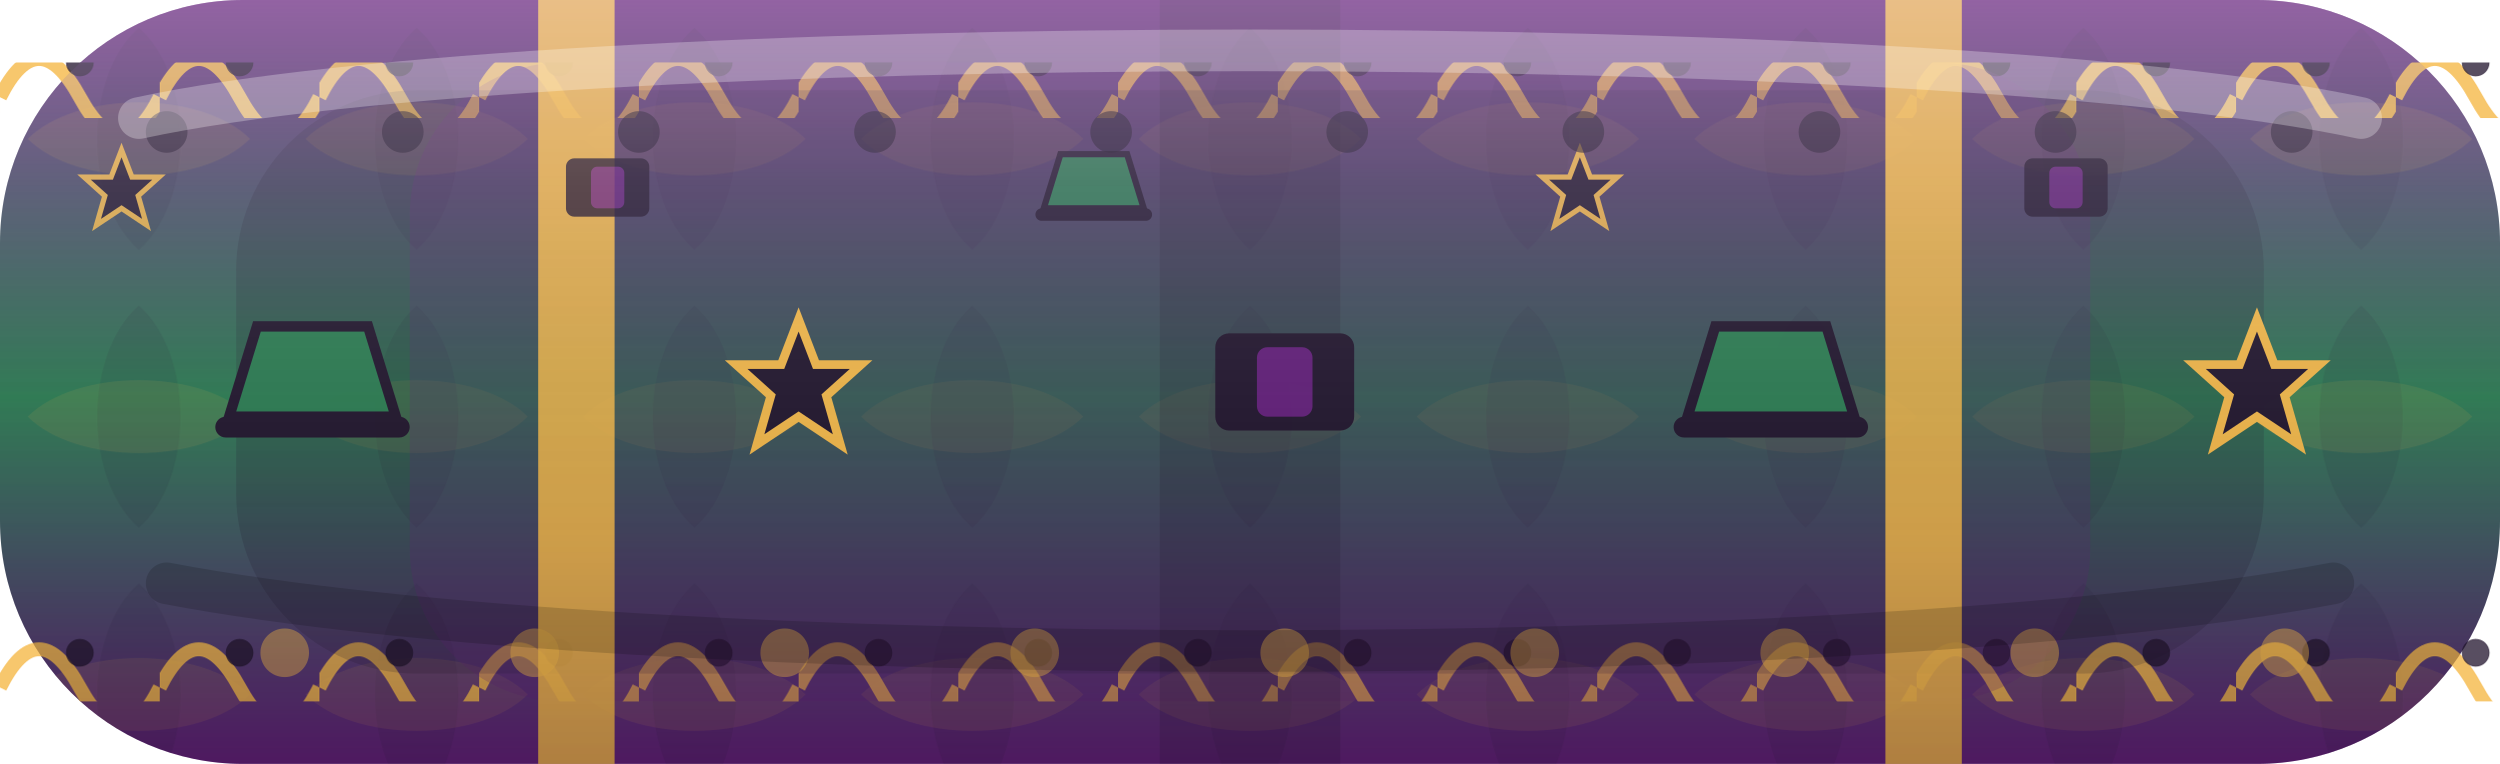
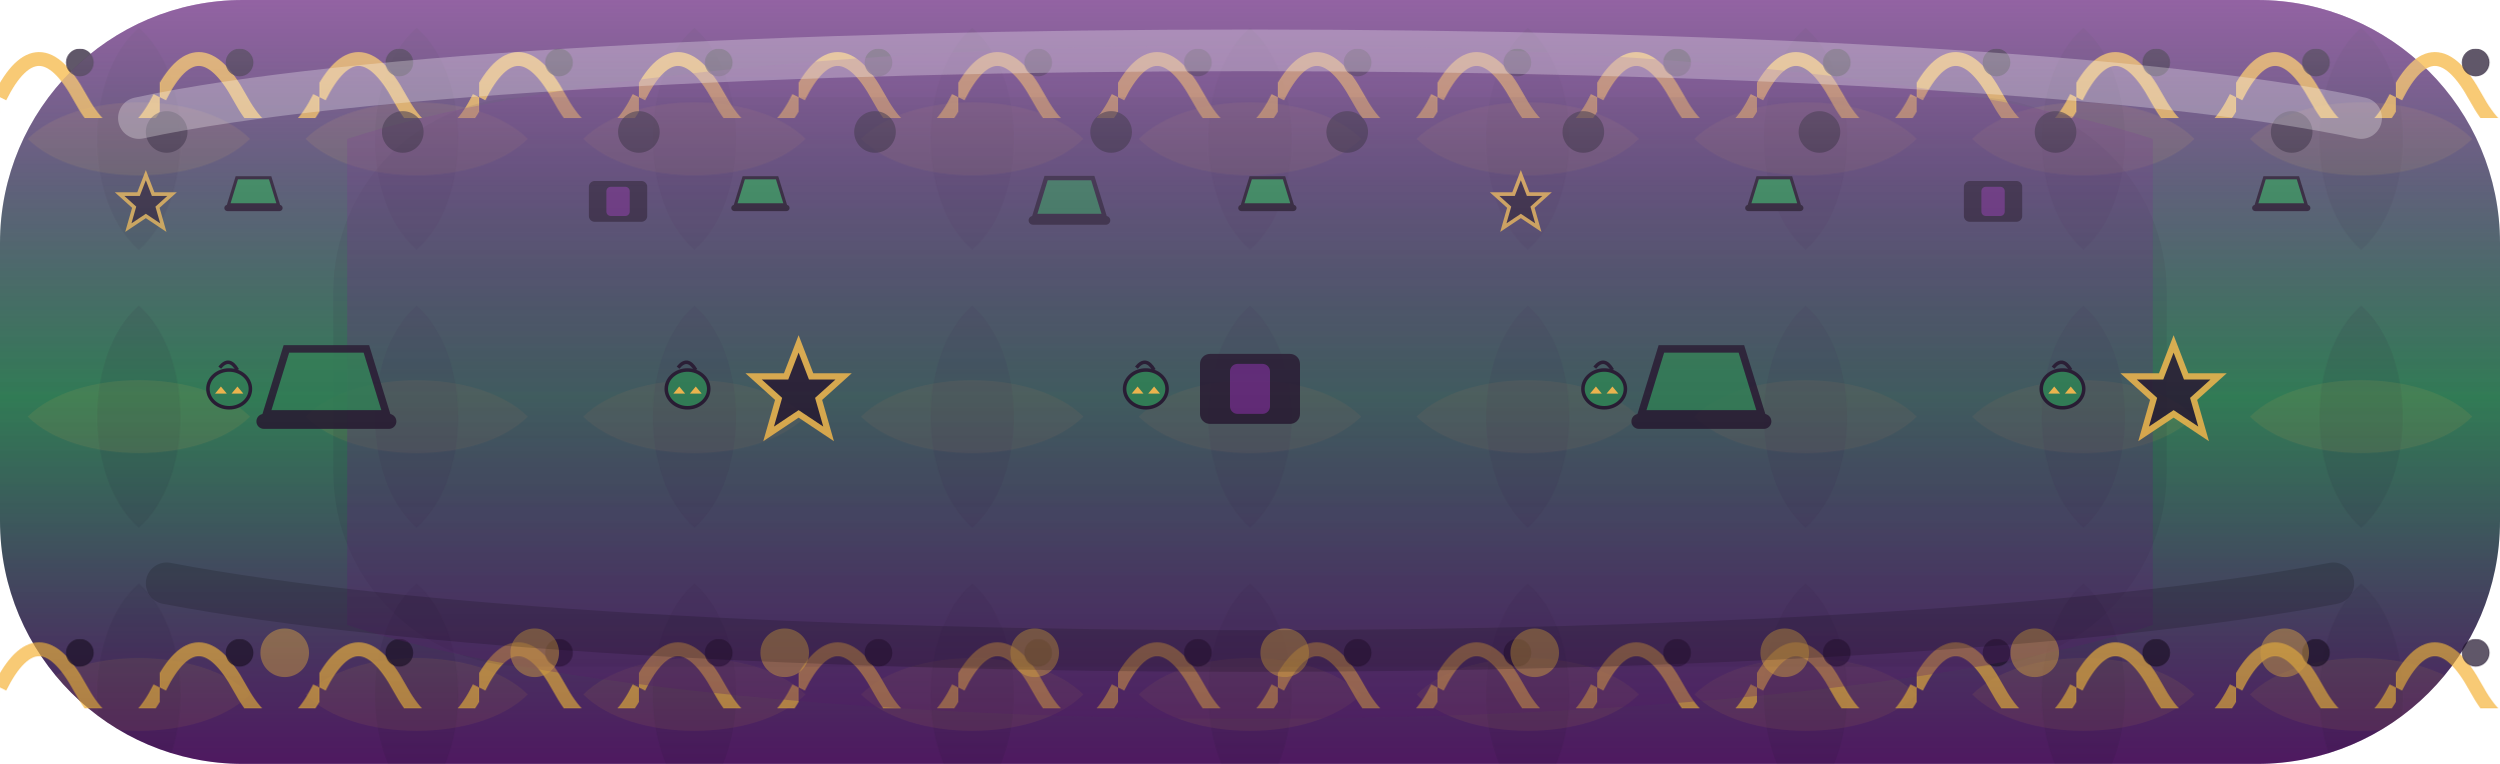
<svg xmlns="http://www.w3.org/2000/svg" width="720" height="220" viewBox="0 0 720 220">
  <defs>
    <linearGradient id="bg" x1="0" y1="0" x2="0" y2="1">
      <stop offset="0%" stop-color="#64207b" />
      <stop offset="52%" stop-color="#2d7d54" />
      <stop offset="100%" stop-color="#64207b" />
    </linearGradient>
    <linearGradient id="satin" x1="0" y1="0" x2="0" y2="1">
      <stop offset="0%" stop-color="rgba(255,255,255,0.30)" />
      <stop offset="24%" stop-color="rgba(255,255,255,0.12)" />
      <stop offset="70%" stop-color="rgba(0,0,0,0.06)" />
      <stop offset="100%" stop-color="rgba(0,0,0,0.22)" />
    </linearGradient>
    <pattern id="brocade-halloween3" width="80" height="80" patternUnits="userSpaceOnUse">
      <path d="M 40 8 C 56 22, 56 58, 40 72 C 24 58, 24 22, 40 8 Z" fill="#23162f" opacity="0.10" />
      <path d="M 8 40 C 22 26, 58 26, 72 40 C 58 54, 22 54, 8 40 Z" fill="#f6ba4b" opacity="0.10" />
    </pattern>
    <pattern id="trim-halloween3" width="46" height="34" patternUnits="userSpaceOnUse">
      <path d="M 0 28 Q 11 6 23 28 T 46 28" stroke="#f6ba4b" stroke-width="4" fill="none" opacity="0.85" />
      <circle cx="23" cy="18" r="4" fill="#23162f" opacity="0.8" />
    </pattern>
  </defs>
  <rect width="720" height="220" rx="70" fill="url(#bg)" />
  <rect x="0" y="0" width="720" height="220" rx="70" fill="url(#brocade-halloween3)" />
-   <rect x="0" y="18" width="720" height="24" fill="url(#trim-halloween3)" opacity="0.95" />
-   <rect x="0" y="178" width="720" height="24" fill="url(#trim-halloween3)" opacity="0.95" />
-   <rect x="68" y="26" width="584" height="168" rx="52" fill="#23162f" opacity="0.18" />
-   <rect x="118" y="18" width="484" height="184" rx="44" fill="#64207b" opacity="0.22" />
-   <rect x="155" y="0" width="22" height="220" fill="#f6ba4b" opacity="0.85" />
-   <rect x="543" y="0" width="22" height="220" fill="#f6ba4b" opacity="0.85" />
-   <rect x="334" y="0" width="52" height="220" fill="#23162f" opacity="0.18" />
-   <g opacity="0.98">
-     <g transform="translate(90 110)">
-       <path d="M -24 10 L 24 10 L 16 -16 L -16 -16 Z" fill="#2d7d54" stroke="#23162f" stroke-width="3" />
-       <rect x="-28" y="10" width="56" height="6" rx="3" fill="#23162f" />
+   <rect x="0" y="14" width="720" height="22" fill="url(#trim-halloween3)" opacity="0.90" />
+   <rect x="0" y="184" width="720" height="22" fill="url(#trim-halloween3)" opacity="0.90" />
+   <rect x="96" y="28" width="528" height="164" rx="56" fill="#23162f" opacity="0.10" />
+   <path d="M 100 40 C 210 4, 510 4, 620 40 L 620 180 C 510 216, 210 216, 100 180 Z" fill="#64207b" opacity="0.30" />
+   <g transform="translate(66 112)">
+     <ellipse rx="6.12" ry="5.44" fill="#2d7d54" stroke="#23162f" stroke-width="1.02" />
+     <path d="M -2.72 -6.12 Q 0 -9.52 2.38 -5.44" stroke="#23162f" stroke-width="1.02" fill="none" />
+     <path d="M -2.38 -0.68 L -0.68 1.36 L -4.08 1.36 Z M 2.38 -0.68 L 0.68 1.36 L 4.08 1.36 Z" fill="#f6ba4b" />
+   </g>
+   <g transform="translate(198 112)">
+     <ellipse rx="6.12" ry="5.44" fill="#2d7d54" stroke="#23162f" stroke-width="1.02" />
+     <path d="M -2.72 -6.12 Q 0 -9.52 2.38 -5.44" stroke="#23162f" stroke-width="1.02" fill="none" />
+     <path d="M -2.38 -0.68 L -0.68 1.36 L -4.08 1.36 Z M 2.38 -0.68 L 0.68 1.36 L 4.08 1.36 Z" fill="#f6ba4b" />
+   </g>
+   <g transform="translate(330 112)">
+     <ellipse rx="6.12" ry="5.44" fill="#2d7d54" stroke="#23162f" stroke-width="1.02" />
+     <path d="M -2.72 -6.12 Q 0 -9.52 2.38 -5.44" stroke="#23162f" stroke-width="1.02" fill="none" />
+     <path d="M -2.38 -0.68 L -0.68 1.36 L -4.08 1.36 Z M 2.38 -0.68 L 0.68 1.36 L 4.08 1.36 Z" fill="#f6ba4b" />
+   </g>
+   <g transform="translate(462 112)">
+     <ellipse rx="6.12" ry="5.44" fill="#2d7d54" stroke="#23162f" stroke-width="1.02" />
+     <path d="M -2.72 -6.12 Q 0 -9.52 2.38 -5.44" stroke="#23162f" stroke-width="1.02" fill="none" />
+     <path d="M -2.38 -0.68 L -0.68 1.36 L -4.08 1.36 Z M 2.38 -0.68 L 0.68 1.36 L 4.08 1.36 Z" fill="#f6ba4b" />
+   </g>
+   <g transform="translate(594 112)">
+     <ellipse rx="6.12" ry="5.44" fill="#2d7d54" stroke="#23162f" stroke-width="1.02" />
+     <path d="M -2.72 -6.12 Q 0 -9.52 2.38 -5.44" stroke="#23162f" stroke-width="1.02" fill="none" />
+     <path d="M -2.38 -0.68 L -0.68 1.36 L -4.08 1.36 Z M 2.38 -0.68 L 0.68 1.36 L 4.08 1.36 Z" fill="#f6ba4b" />
+   </g>
+   <g transform="translate(73 56)">
+     <path d="M -7.2 3 L 7.2 3 L 4.8 -4.8 L -4.8 -4.8 Z" fill="#2d7d54" stroke="#23162f" stroke-width="0.9" />
+     <rect x="-8.4" y="3" width="16.8" height="1.8" rx="0.9" fill="#23162f" />
+   </g>
+   <g transform="translate(219 56)">
+     <path d="M -7.2 3 L 7.2 3 L 4.8 -4.8 L -4.8 -4.8 Z" fill="#2d7d54" stroke="#23162f" stroke-width="0.9" />
+     <rect x="-8.4" y="3" width="16.8" height="1.8" rx="0.9" fill="#23162f" />
+   </g>
+   <g transform="translate(365 56)">
+     <path d="M -7.2 3 L 7.2 3 L 4.8 -4.8 L -4.8 -4.8 Z" fill="#2d7d54" stroke="#23162f" stroke-width="0.9" />
+     <rect x="-8.4" y="3" width="16.8" height="1.8" rx="0.9" fill="#23162f" />
+   </g>
+   <g transform="translate(511 56)">
+     <path d="M -7.2 3 L 7.2 3 L 4.8 -4.8 L -4.8 -4.8 Z" fill="#2d7d54" stroke="#23162f" stroke-width="0.9" />
+     <rect x="-8.4" y="3" width="16.8" height="1.8" rx="0.9" fill="#23162f" />
+   </g>
+   <g transform="translate(657 56)">
+     <path d="M -7.2 3 L 7.2 3 L 4.8 -4.8 L -4.8 -4.8 Z" fill="#2d7d54" stroke="#23162f" stroke-width="0.9" />
+     <rect x="-8.4" y="3" width="16.8" height="1.8" rx="0.9" fill="#23162f" />
+   </g>
+   <g opacity="0.74">
+     <g transform="translate(42 58)">
+       <path d="M 0 -7.56 L 2.1 -2.1 L 7.56 -2.1 L 3.36 1.68 L 5.04 7.56 L 0 4.2 L -5.04 7.56 L -3.36 1.68 L -7.56 -2.1 L -2.1 -2.1 Z" fill="#23162f" stroke="#f6ba4b" stroke-width="1.05" />
    </g>
-     <g transform="translate(230 110)">
-       <path d="M 0 -18 L 5 -5 L 18 -5 L 8 4 L 12 18 L 0 10 L -12 18 L -8 4 L -18 -5 L -5 -5 Z" fill="#23162f" stroke="#f6ba4b" stroke-width="2.5" />
+     <g transform="translate(178 58)">
+       <rect x="-8.4" y="-5.88" width="16.8" height="11.76" rx="1.68" fill="#23162f" />
+       <rect x="-3.36" y="-4.2" width="6.72" height="8.4" rx="1.26" fill="#64207b" />
    </g>
-     <g transform="translate(370 110)">
-       <rect x="-20" y="-14" width="40" height="28" rx="4" fill="#23162f" />
-       <rect x="-8" y="-10" width="16" height="20" rx="3" fill="#64207b" />
+     <g transform="translate(308 58)">
+       <path d="M -10.08 4.2 L 10.08 4.2 L 6.72 -6.72 L -6.72 -6.72 Z" fill="#2d7d54" stroke="#23162f" stroke-width="1.26" />
+       <rect x="-11.76" y="4.2" width="23.52" height="2.52" rx="1.26" fill="#23162f" />
    </g>
-     <g transform="translate(510 110)">
-       <path d="M -24 10 L 24 10 L 16 -16 L -16 -16 Z" fill="#2d7d54" stroke="#23162f" stroke-width="3" />
-       <rect x="-28" y="10" width="56" height="6" rx="3" fill="#23162f" />
+     <g transform="translate(438 58)">
+       <path d="M 0 -7.56 L 2.1 -2.1 L 7.56 -2.1 L 3.36 1.68 L 5.04 7.56 L 0 4.2 L -5.04 7.56 L -3.36 1.68 L -7.56 -2.1 L -2.1 -2.1 Z" fill="#23162f" stroke="#f6ba4b" stroke-width="1.05" />
    </g>
-     <g transform="translate(650 110)">
-       <path d="M 0 -18 L 5 -5 L 18 -5 L 8 4 L 12 18 L 0 10 L -12 18 L -8 4 L -18 -5 L -5 -5 Z" fill="#23162f" stroke="#f6ba4b" stroke-width="2.5" />
+     <g transform="translate(574 58)">
+       <rect x="-8.4" y="-5.88" width="16.8" height="11.76" rx="1.68" fill="#23162f" />
+       <rect x="-3.36" y="-4.2" width="6.72" height="8.4" rx="1.26" fill="#64207b" />
    </g>
  </g>
-   <g opacity="0.82">
-     <g transform="translate(35 54)">
-       <path d="M 0 -10.8 L 3 -3 L 10.8 -3 L 4.8 2.4 L 7.2 10.8 L 0 6 L -7.2 10.8 L -4.8 2.4 L -10.8 -3 L -3 -3 Z" fill="#23162f" stroke="#f6ba4b" stroke-width="1.5" />
+   <g opacity="0.88">
+     <g transform="translate(94 112)">
+       <path d="M -17.28 7.2 L 17.28 7.2 L 11.52 -11.52 L -11.52 -11.52 Z" fill="#2d7d54" stroke="#23162f" stroke-width="2.16" />
+       <rect x="-20.16" y="7.2" width="40.32" height="4.32" rx="2.16" fill="#23162f" />
    </g>
-     <g transform="translate(175 54)">
-       <rect x="-12" y="-8.4" width="24" height="16.8" rx="2.4" fill="#23162f" />
-       <rect x="-4.8" y="-6" width="9.6" height="12" rx="1.8" fill="#64207b" />
+     <g transform="translate(230 112)">
+       <path d="M 0 -12.96 L 3.6 -3.6 L 12.96 -3.6 L 5.76 2.88 L 8.64 12.96 L 0 7.2 L -8.64 12.96 L -5.76 2.88 L -12.96 -3.6 L -3.6 -3.6 Z" fill="#23162f" stroke="#f6ba4b" stroke-width="1.8" />
    </g>
-     <g transform="translate(315 54)">
-       <path d="M -14.4 6 L 14.4 6 L 9.6 -9.6 L -9.6 -9.6 Z" fill="#2d7d54" stroke="#23162f" stroke-width="1.8" />
-       <rect x="-16.8" y="6" width="33.6" height="3.6" rx="1.8" fill="#23162f" />
+     <g transform="translate(360 112)">
+       <rect x="-14.4" y="-10.08" width="28.8" height="20.16" rx="2.88" fill="#23162f" />
+       <rect x="-5.76" y="-7.2" width="11.52" height="14.4" rx="2.16" fill="#64207b" />
    </g>
-     <g transform="translate(455 54)">
-       <path d="M 0 -10.8 L 3 -3 L 10.8 -3 L 4.8 2.4 L 7.2 10.8 L 0 6 L -7.2 10.8 L -4.8 2.4 L -10.8 -3 L -3 -3 Z" fill="#23162f" stroke="#f6ba4b" stroke-width="1.5" />
+     <g transform="translate(490 112)">
+       <path d="M -17.28 7.2 L 17.28 7.2 L 11.52 -11.52 L -11.52 -11.52 Z" fill="#2d7d54" stroke="#23162f" stroke-width="2.16" />
+       <rect x="-20.16" y="7.2" width="40.32" height="4.32" rx="2.16" fill="#23162f" />
    </g>
-     <g transform="translate(595 54)">
-       <rect x="-12" y="-8.4" width="24" height="16.8" rx="2.4" fill="#23162f" />
-       <rect x="-4.8" y="-6" width="9.6" height="12" rx="1.8" fill="#64207b" />
+     <g transform="translate(626 112)">
+       <path d="M 0 -12.96 L 3.6 -3.6 L 12.96 -3.6 L 5.76 2.88 L 8.64 12.96 L 0 7.2 L -8.64 12.96 L -5.76 2.88 L -12.96 -3.6 L -3.6 -3.6 Z" fill="#23162f" stroke="#f6ba4b" stroke-width="1.8" />
    </g>
  </g>
  <g opacity="0.82">
    <circle cx="48" cy="38" r="6" fill="#23162f" opacity="0.72" />
    <circle cx="116" cy="38" r="6" fill="#23162f" opacity="0.72" />
    <circle cx="184" cy="38" r="6" fill="#23162f" opacity="0.72" />
    <circle cx="252" cy="38" r="6" fill="#23162f" opacity="0.72" />
    <circle cx="320" cy="38" r="6" fill="#23162f" opacity="0.72" />
    <circle cx="388" cy="38" r="6" fill="#23162f" opacity="0.72" />
    <circle cx="456" cy="38" r="6" fill="#23162f" opacity="0.72" />
    <circle cx="524" cy="38" r="6" fill="#23162f" opacity="0.72" />
    <circle cx="592" cy="38" r="6" fill="#23162f" opacity="0.72" />
    <circle cx="660" cy="38" r="6" fill="#23162f" opacity="0.72" />
  </g>
  <g opacity="0.72">
    <circle cx="82" cy="188" r="7" fill="#f6ba4b" opacity="0.65" />
    <circle cx="154" cy="188" r="7" fill="#f6ba4b" opacity="0.65" />
    <circle cx="226" cy="188" r="7" fill="#f6ba4b" opacity="0.65" />
    <circle cx="298" cy="188" r="7" fill="#f6ba4b" opacity="0.65" />
    <circle cx="370" cy="188" r="7" fill="#f6ba4b" opacity="0.65" />
    <circle cx="442" cy="188" r="7" fill="#f6ba4b" opacity="0.65" />
    <circle cx="514" cy="188" r="7" fill="#f6ba4b" opacity="0.65" />
    <circle cx="586" cy="188" r="7" fill="#f6ba4b" opacity="0.65" />
    <circle cx="658" cy="188" r="7" fill="#f6ba4b" opacity="0.65" />
  </g>
  <rect x="0" y="0" width="720" height="220" rx="70" fill="url(#satin)" />
  <path d="M 40 34 C 160 8, 560 8, 680 34" stroke="rgba(255,255,255,0.28)" stroke-width="12" stroke-linecap="round" fill="none" />
  <path d="M 48 168 C 184 194, 536 194, 672 168" stroke="rgba(0,0,0,0.16)" stroke-width="12" stroke-linecap="round" fill="none" />
</svg>
